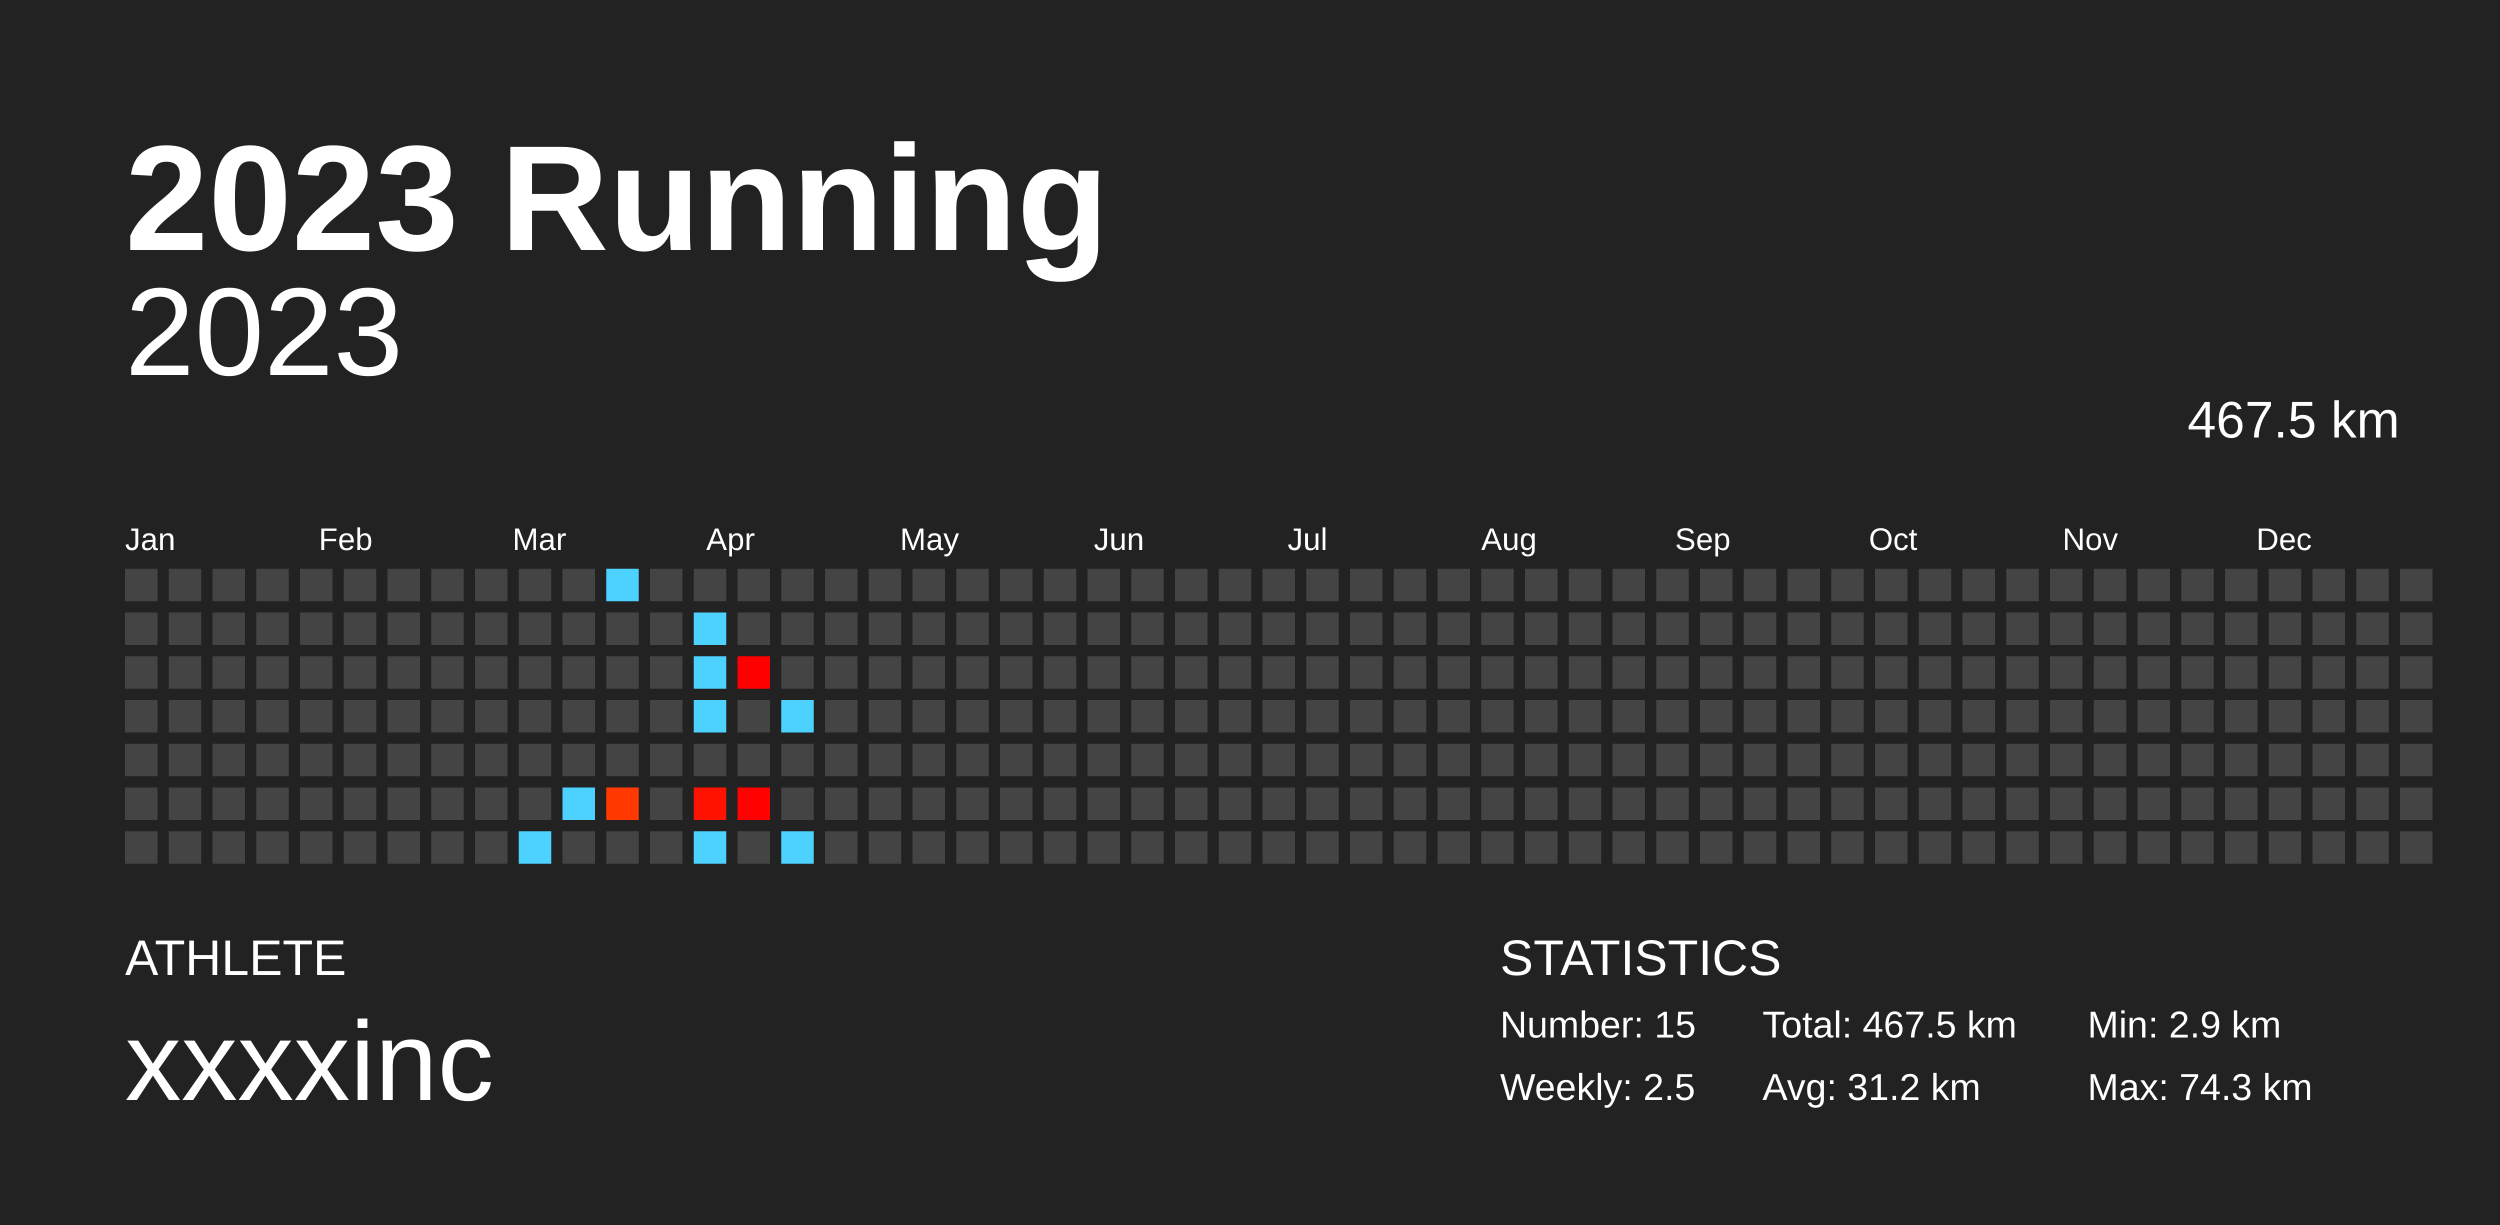
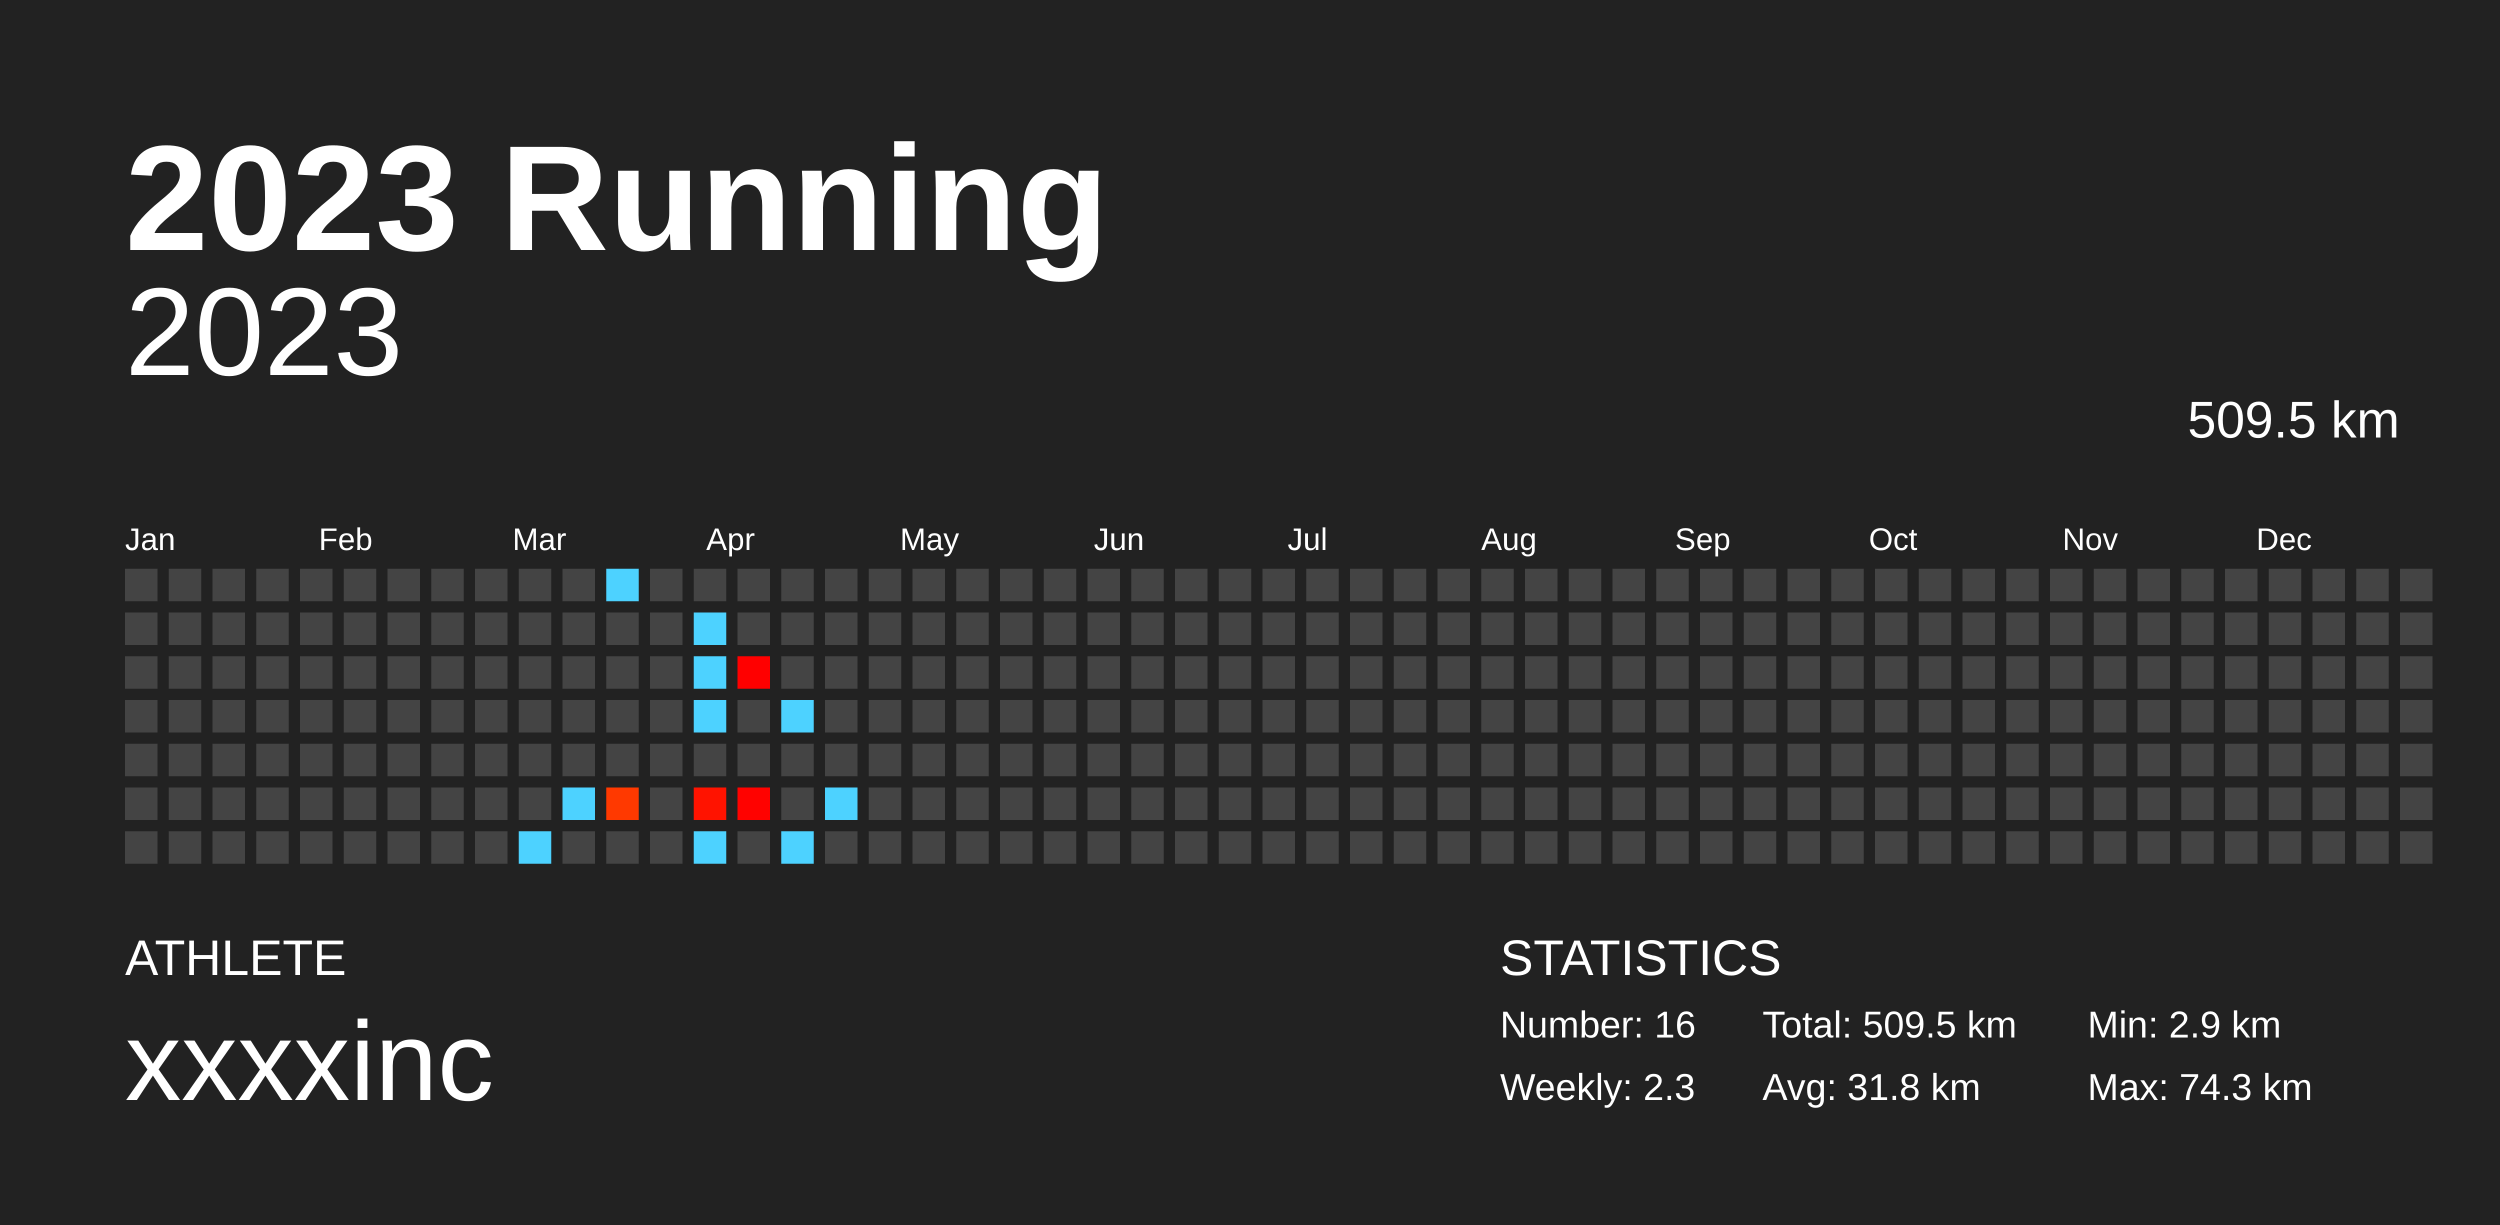
<svg xmlns="http://www.w3.org/2000/svg" baseProfile="full" height="98mm" version="1.1" viewBox="0,0,200,98" width="200mm">
  <defs />
  <rect fill="#222222" height="98" width="200" x="0" y="0" />
  <text fill="#FFFFFF" style="font-size:12px; font-family:Arial; font-weight:bold;" x="10" y="20">2023 Running</text>
  <text fill="#FFFFFF" style="font-size:4px; font-family:Arial" x="10" y="78">ATHLETE</text>
  <text fill="#FFFFFF" style="font-size:9px; font-family:Arial" x="10" y="88">xxxxinc</text>
  <text fill="#FFFFFF" style="font-size:4px; font-family:Arial" x="120" y="78">STATISTICS</text>
-   <text fill="#FFFFFF" style="font-size:3px; font-family:Arial" x="120" y="83">Number: 15</text>
-   <text fill="#FFFFFF" style="font-size:3px; font-family:Arial" x="120" y="88">Weekly: 2.5</text>
-   <text fill="#FFFFFF" style="font-size:3px; font-family:Arial" x="141" y="83">Total: 467.5 km</text>
-   <text fill="#FFFFFF" style="font-size:3px; font-family:Arial" x="141" y="88">Avg: 31.2 km</text>
+   <text fill="#FFFFFF" style="font-size:3px; font-family:Arial" x="120" y="83">Number: 16</text>
+   <text fill="#FFFFFF" style="font-size:3px; font-family:Arial" x="120" y="88">Weekly: 2.3</text>
+   <text fill="#FFFFFF" style="font-size:3px; font-family:Arial" x="141" y="83">Total: 509.5 km</text>
+   <text fill="#FFFFFF" style="font-size:3px; font-family:Arial" x="141" y="88">Avg: 31.8 km</text>
  <text fill="#FFFFFF" style="font-size:3px; font-family:Arial" x="167" y="83">Min: 2.9 km</text>
  <text fill="#FFFFFF" style="font-size:3px; font-family:Arial" x="167" y="88">Max: 74.3 km</text>
  <text alignment-baseline="hanging" fill="#FFFFFF" style="font-size:10.0px; font-family:Arial;" x="10" y="30">2023</text>
-   <text alignment-baseline="hanging" fill="#FFFFFF" style="font-size:4.125px; font-family:Arial;" x="175" y="35">467.5 km</text>
+   <text alignment-baseline="hanging" fill="#FFFFFF" style="font-size:4.125px; font-family:Arial;" x="175" y="35">509.5 km</text>
  <text fill="#FFFFFF" style="font-size:2.5px; font-family:Arial" x="10.0" y="44">Jan</text>
  <text fill="#FFFFFF" style="font-size:2.5px; font-family:Arial" x="25.5" y="44">Feb</text>
  <text fill="#FFFFFF" style="font-size:2.5px; font-family:Arial" x="41.0" y="44">Mar</text>
  <text fill="#FFFFFF" style="font-size:2.5px; font-family:Arial" x="56.5" y="44">Apr</text>
  <text fill="#FFFFFF" style="font-size:2.5px; font-family:Arial" x="72.0" y="44">May</text>
  <text fill="#FFFFFF" style="font-size:2.5px; font-family:Arial" x="87.5" y="44">Jun</text>
  <text fill="#FFFFFF" style="font-size:2.5px; font-family:Arial" x="103.0" y="44">Jul</text>
  <text fill="#FFFFFF" style="font-size:2.5px; font-family:Arial" x="118.5" y="44">Aug</text>
  <text fill="#FFFFFF" style="font-size:2.5px; font-family:Arial" x="134.0" y="44">Sep</text>
  <text fill="#FFFFFF" style="font-size:2.5px; font-family:Arial" x="149.5" y="44">Oct</text>
  <text fill="#FFFFFF" style="font-size:2.5px; font-family:Arial" x="165.0" y="44">Nov</text>
  <text fill="#FFFFFF" style="font-size:2.5px; font-family:Arial" x="180.5" y="44">Dec</text>
  <rect fill="#444444" height="2.6" width="2.6" x="10.0" y="45.5" />
  <rect fill="#444444" height="2.6" width="2.6" x="10.0" y="49.0" />
  <rect fill="#444444" height="2.6" width="2.6" x="10.0" y="52.5" />
  <rect fill="#444444" height="2.6" width="2.6" x="10.0" y="56.0" />
  <rect fill="#444444" height="2.6" width="2.6" x="10.0" y="59.5" />
  <rect fill="#444444" height="2.6" width="2.6" x="10.0" y="63.0" />
  <rect fill="#444444" height="2.6" width="2.6" x="10.0" y="66.5" />
  <rect fill="#444444" height="2.6" width="2.6" x="13.5" y="45.5" />
  <rect fill="#444444" height="2.6" width="2.6" x="13.5" y="49.0" />
  <rect fill="#444444" height="2.6" width="2.6" x="13.5" y="52.5" />
  <rect fill="#444444" height="2.6" width="2.6" x="13.5" y="56.0" />
  <rect fill="#444444" height="2.6" width="2.6" x="13.5" y="59.5" />
  <rect fill="#444444" height="2.6" width="2.6" x="13.5" y="63.0" />
  <rect fill="#444444" height="2.6" width="2.6" x="13.5" y="66.5" />
  <rect fill="#444444" height="2.6" width="2.6" x="17.0" y="45.5" />
  <rect fill="#444444" height="2.6" width="2.6" x="17.0" y="49.0" />
  <rect fill="#444444" height="2.6" width="2.6" x="17.0" y="52.5" />
  <rect fill="#444444" height="2.6" width="2.6" x="17.0" y="56.0" />
  <rect fill="#444444" height="2.6" width="2.6" x="17.0" y="59.5" />
  <rect fill="#444444" height="2.6" width="2.6" x="17.0" y="63.0" />
  <rect fill="#444444" height="2.6" width="2.6" x="17.0" y="66.5" />
  <rect fill="#444444" height="2.6" width="2.6" x="20.5" y="45.5" />
  <rect fill="#444444" height="2.6" width="2.6" x="20.5" y="49.0" />
  <rect fill="#444444" height="2.6" width="2.6" x="20.5" y="52.5" />
  <rect fill="#444444" height="2.6" width="2.6" x="20.5" y="56.0" />
  <rect fill="#444444" height="2.6" width="2.6" x="20.5" y="59.5" />
  <rect fill="#444444" height="2.6" width="2.6" x="20.5" y="63.0" />
  <rect fill="#444444" height="2.6" width="2.6" x="20.5" y="66.5" />
  <rect fill="#444444" height="2.6" width="2.6" x="24.0" y="45.5" />
  <rect fill="#444444" height="2.6" width="2.6" x="24.0" y="49.0" />
  <rect fill="#444444" height="2.6" width="2.6" x="24.0" y="52.5" />
  <rect fill="#444444" height="2.6" width="2.6" x="24.0" y="56.0" />
  <rect fill="#444444" height="2.6" width="2.6" x="24.0" y="59.5" />
  <rect fill="#444444" height="2.6" width="2.6" x="24.0" y="63.0" />
  <rect fill="#444444" height="2.6" width="2.6" x="24.0" y="66.5" />
  <rect fill="#444444" height="2.6" width="2.6" x="27.5" y="45.5" />
  <rect fill="#444444" height="2.6" width="2.6" x="27.5" y="49.0" />
  <rect fill="#444444" height="2.6" width="2.6" x="27.5" y="52.5" />
  <rect fill="#444444" height="2.6" width="2.6" x="27.5" y="56.0" />
  <rect fill="#444444" height="2.6" width="2.6" x="27.5" y="59.5" />
  <rect fill="#444444" height="2.6" width="2.6" x="27.5" y="63.0" />
  <rect fill="#444444" height="2.6" width="2.6" x="27.5" y="66.5" />
  <rect fill="#444444" height="2.6" width="2.6" x="31.0" y="45.5" />
  <rect fill="#444444" height="2.6" width="2.6" x="31.0" y="49.0" />
  <rect fill="#444444" height="2.6" width="2.6" x="31.0" y="52.5" />
  <rect fill="#444444" height="2.6" width="2.6" x="31.0" y="56.0" />
  <rect fill="#444444" height="2.6" width="2.6" x="31.0" y="59.5" />
  <rect fill="#444444" height="2.6" width="2.6" x="31.0" y="63.0" />
  <rect fill="#444444" height="2.6" width="2.6" x="31.0" y="66.5" />
  <rect fill="#444444" height="2.6" width="2.6" x="34.5" y="45.5" />
  <rect fill="#444444" height="2.6" width="2.6" x="34.5" y="49.0" />
  <rect fill="#444444" height="2.6" width="2.6" x="34.5" y="52.5" />
  <rect fill="#444444" height="2.6" width="2.6" x="34.5" y="56.0" />
  <rect fill="#444444" height="2.6" width="2.6" x="34.5" y="59.5" />
  <rect fill="#444444" height="2.6" width="2.6" x="34.5" y="63.0" />
  <rect fill="#444444" height="2.6" width="2.6" x="34.5" y="66.5" />
  <rect fill="#444444" height="2.6" width="2.6" x="38.0" y="45.5" />
  <rect fill="#444444" height="2.6" width="2.6" x="38.0" y="49.0" />
  <rect fill="#444444" height="2.6" width="2.6" x="38.0" y="52.5" />
  <rect fill="#444444" height="2.6" width="2.6" x="38.0" y="56.0" />
  <rect fill="#444444" height="2.6" width="2.6" x="38.0" y="59.5" />
  <rect fill="#444444" height="2.6" width="2.6" x="38.0" y="63.0" />
  <rect fill="#444444" height="2.6" width="2.6" x="38.0" y="66.5" />
  <rect fill="#444444" height="2.6" width="2.6" x="41.5" y="45.5" />
  <rect fill="#444444" height="2.6" width="2.6" x="41.5" y="49.0" />
  <rect fill="#444444" height="2.6" width="2.6" x="41.5" y="52.5" />
  <rect fill="#444444" height="2.6" width="2.6" x="41.5" y="56.0" />
  <rect fill="#444444" height="2.6" width="2.6" x="41.5" y="59.5" />
  <rect fill="#444444" height="2.6" width="2.6" x="41.5" y="63.0" />
  <rect fill="#4dd2ff" height="2.6" width="2.6" x="41.5" y="66.5" />
  <rect fill="#444444" height="2.6" width="2.6" x="45.0" y="45.5" />
  <rect fill="#444444" height="2.6" width="2.6" x="45.0" y="49.0" />
  <rect fill="#444444" height="2.6" width="2.6" x="45.0" y="52.5" />
  <rect fill="#444444" height="2.6" width="2.6" x="45.0" y="56.0" />
  <rect fill="#444444" height="2.6" width="2.6" x="45.0" y="59.5" />
  <rect fill="#4dd2ff" height="2.6" width="2.6" x="45.0" y="63.0" />
  <rect fill="#444444" height="2.6" width="2.6" x="45.0" y="66.5" />
  <rect fill="#4dd2ff" height="2.6" width="2.6" x="48.5" y="45.5" />
  <rect fill="#444444" height="2.6" width="2.6" x="48.5" y="49.0" />
  <rect fill="#444444" height="2.6" width="2.6" x="48.5" y="52.5" />
  <rect fill="#444444" height="2.6" width="2.6" x="48.5" y="56.0" />
  <rect fill="#444444" height="2.6" width="2.6" x="48.5" y="59.5" />
  <rect fill="#ff3900" height="2.6" width="2.6" x="48.5" y="63.0" />
  <rect fill="#444444" height="2.6" width="2.6" x="48.5" y="66.5" />
  <rect fill="#444444" height="2.6" width="2.6" x="52.0" y="45.5" />
  <rect fill="#444444" height="2.6" width="2.6" x="52.0" y="49.0" />
  <rect fill="#444444" height="2.6" width="2.6" x="52.0" y="52.5" />
  <rect fill="#444444" height="2.6" width="2.6" x="52.0" y="56.0" />
  <rect fill="#444444" height="2.6" width="2.6" x="52.0" y="59.5" />
  <rect fill="#444444" height="2.6" width="2.6" x="52.0" y="63.0" />
  <rect fill="#444444" height="2.6" width="2.6" x="52.0" y="66.5" />
  <rect fill="#444444" height="2.6" width="2.6" x="55.5" y="45.5" />
  <rect fill="#4dd2ff" height="2.6" width="2.6" x="55.5" y="49.0" />
  <rect fill="#4dd2ff" height="2.6" width="2.6" x="55.5" y="52.5" />
  <rect fill="#4dd2ff" height="2.6" width="2.6" x="55.5" y="56.0" />
  <rect fill="#444444" height="2.6" width="2.6" x="55.5" y="59.5" />
  <rect fill="#ff1300" height="2.6" width="2.6" x="55.5" y="63.0" />
  <rect fill="#4dd2ff" height="2.6" width="2.6" x="55.5" y="66.5" />
  <rect fill="#444444" height="2.6" width="2.6" x="59.0" y="45.5" />
  <rect fill="#444444" height="2.6" width="2.6" x="59.0" y="49.0" />
  <rect fill="#ff0000" height="2.6" width="2.6" x="59.0" y="52.5" />
  <rect fill="#444444" height="2.6" width="2.6" x="59.0" y="56.0" />
  <rect fill="#444444" height="2.6" width="2.6" x="59.0" y="59.5" />
  <rect fill="#ff0200" height="2.6" width="2.6" x="59.0" y="63.0" />
  <rect fill="#444444" height="2.6" width="2.6" x="59.0" y="66.5" />
  <rect fill="#444444" height="2.6" width="2.6" x="62.5" y="45.5" />
  <rect fill="#444444" height="2.6" width="2.6" x="62.5" y="49.0" />
  <rect fill="#444444" height="2.6" width="2.6" x="62.5" y="52.5" />
  <rect fill="#4dd2ff" height="2.6" width="2.6" x="62.5" y="56.0" />
  <rect fill="#444444" height="2.6" width="2.6" x="62.5" y="59.5" />
  <rect fill="#444444" height="2.6" width="2.6" x="62.5" y="63.0" />
  <rect fill="#4dd2ff" height="2.6" width="2.6" x="62.5" y="66.5" />
  <rect fill="#444444" height="2.6" width="2.6" x="66.0" y="45.5" />
  <rect fill="#444444" height="2.6" width="2.6" x="66.0" y="49.0" />
  <rect fill="#444444" height="2.6" width="2.6" x="66.0" y="52.5" />
  <rect fill="#444444" height="2.6" width="2.6" x="66.0" y="56.0" />
  <rect fill="#444444" height="2.6" width="2.6" x="66.0" y="59.5" />
-   <rect fill="#444444" height="2.6" width="2.6" x="66.0" y="63.0" />
+   <rect fill="#4dd2ff" height="2.6" width="2.6" x="66.0" y="63.0" />
  <rect fill="#444444" height="2.6" width="2.6" x="66.0" y="66.5" />
  <rect fill="#444444" height="2.6" width="2.6" x="69.5" y="45.5" />
  <rect fill="#444444" height="2.6" width="2.6" x="69.5" y="49.0" />
  <rect fill="#444444" height="2.6" width="2.6" x="69.5" y="52.5" />
  <rect fill="#444444" height="2.6" width="2.6" x="69.5" y="56.0" />
  <rect fill="#444444" height="2.6" width="2.6" x="69.5" y="59.5" />
  <rect fill="#444444" height="2.6" width="2.6" x="69.5" y="63.0" />
  <rect fill="#444444" height="2.6" width="2.6" x="69.5" y="66.5" />
  <rect fill="#444444" height="2.6" width="2.6" x="73.0" y="45.5" />
  <rect fill="#444444" height="2.6" width="2.6" x="73.0" y="49.0" />
  <rect fill="#444444" height="2.6" width="2.6" x="73.0" y="52.5" />
  <rect fill="#444444" height="2.6" width="2.6" x="73.0" y="56.0" />
  <rect fill="#444444" height="2.6" width="2.6" x="73.0" y="59.5" />
  <rect fill="#444444" height="2.6" width="2.6" x="73.0" y="63.0" />
  <rect fill="#444444" height="2.6" width="2.6" x="73.0" y="66.5" />
  <rect fill="#444444" height="2.6" width="2.6" x="76.5" y="45.5" />
  <rect fill="#444444" height="2.6" width="2.6" x="76.5" y="49.0" />
  <rect fill="#444444" height="2.6" width="2.6" x="76.5" y="52.5" />
  <rect fill="#444444" height="2.6" width="2.6" x="76.5" y="56.0" />
  <rect fill="#444444" height="2.6" width="2.6" x="76.5" y="59.5" />
  <rect fill="#444444" height="2.6" width="2.6" x="76.5" y="63.0" />
  <rect fill="#444444" height="2.6" width="2.6" x="76.5" y="66.5" />
  <rect fill="#444444" height="2.6" width="2.6" x="80.0" y="45.5" />
  <rect fill="#444444" height="2.6" width="2.6" x="80.0" y="49.0" />
  <rect fill="#444444" height="2.6" width="2.6" x="80.0" y="52.5" />
  <rect fill="#444444" height="2.6" width="2.6" x="80.0" y="56.0" />
  <rect fill="#444444" height="2.6" width="2.6" x="80.0" y="59.5" />
  <rect fill="#444444" height="2.6" width="2.6" x="80.0" y="63.0" />
  <rect fill="#444444" height="2.6" width="2.6" x="80.0" y="66.5" />
  <rect fill="#444444" height="2.6" width="2.6" x="83.5" y="45.5" />
  <rect fill="#444444" height="2.6" width="2.6" x="83.5" y="49.0" />
  <rect fill="#444444" height="2.6" width="2.6" x="83.5" y="52.5" />
  <rect fill="#444444" height="2.6" width="2.6" x="83.5" y="56.0" />
  <rect fill="#444444" height="2.6" width="2.6" x="83.5" y="59.5" />
  <rect fill="#444444" height="2.6" width="2.6" x="83.5" y="63.0" />
  <rect fill="#444444" height="2.6" width="2.6" x="83.5" y="66.5" />
  <rect fill="#444444" height="2.6" width="2.6" x="87.0" y="45.5" />
  <rect fill="#444444" height="2.6" width="2.6" x="87.0" y="49.0" />
  <rect fill="#444444" height="2.6" width="2.6" x="87.0" y="52.5" />
  <rect fill="#444444" height="2.6" width="2.6" x="87.0" y="56.0" />
  <rect fill="#444444" height="2.6" width="2.6" x="87.0" y="59.5" />
  <rect fill="#444444" height="2.6" width="2.6" x="87.0" y="63.0" />
  <rect fill="#444444" height="2.6" width="2.6" x="87.0" y="66.5" />
  <rect fill="#444444" height="2.6" width="2.6" x="90.5" y="45.5" />
  <rect fill="#444444" height="2.6" width="2.6" x="90.5" y="49.0" />
  <rect fill="#444444" height="2.6" width="2.6" x="90.5" y="52.5" />
  <rect fill="#444444" height="2.6" width="2.6" x="90.5" y="56.0" />
  <rect fill="#444444" height="2.6" width="2.6" x="90.5" y="59.5" />
  <rect fill="#444444" height="2.6" width="2.6" x="90.5" y="63.0" />
  <rect fill="#444444" height="2.6" width="2.6" x="90.5" y="66.5" />
  <rect fill="#444444" height="2.6" width="2.6" x="94.0" y="45.5" />
  <rect fill="#444444" height="2.6" width="2.6" x="94.0" y="49.0" />
  <rect fill="#444444" height="2.6" width="2.6" x="94.0" y="52.5" />
  <rect fill="#444444" height="2.6" width="2.6" x="94.0" y="56.0" />
  <rect fill="#444444" height="2.6" width="2.6" x="94.0" y="59.5" />
  <rect fill="#444444" height="2.6" width="2.6" x="94.0" y="63.0" />
  <rect fill="#444444" height="2.6" width="2.6" x="94.0" y="66.5" />
  <rect fill="#444444" height="2.6" width="2.6" x="97.5" y="45.5" />
  <rect fill="#444444" height="2.6" width="2.6" x="97.5" y="49.0" />
  <rect fill="#444444" height="2.6" width="2.6" x="97.5" y="52.5" />
  <rect fill="#444444" height="2.6" width="2.6" x="97.5" y="56.0" />
  <rect fill="#444444" height="2.6" width="2.6" x="97.5" y="59.5" />
  <rect fill="#444444" height="2.6" width="2.6" x="97.5" y="63.0" />
  <rect fill="#444444" height="2.6" width="2.6" x="97.5" y="66.5" />
  <rect fill="#444444" height="2.6" width="2.6" x="101.0" y="45.5" />
  <rect fill="#444444" height="2.6" width="2.6" x="101.0" y="49.0" />
  <rect fill="#444444" height="2.6" width="2.6" x="101.0" y="52.5" />
  <rect fill="#444444" height="2.6" width="2.6" x="101.0" y="56.0" />
  <rect fill="#444444" height="2.6" width="2.6" x="101.0" y="59.5" />
  <rect fill="#444444" height="2.6" width="2.6" x="101.0" y="63.0" />
  <rect fill="#444444" height="2.6" width="2.6" x="101.0" y="66.5" />
  <rect fill="#444444" height="2.6" width="2.6" x="104.5" y="45.5" />
  <rect fill="#444444" height="2.6" width="2.6" x="104.5" y="49.0" />
  <rect fill="#444444" height="2.6" width="2.6" x="104.5" y="52.5" />
  <rect fill="#444444" height="2.6" width="2.6" x="104.5" y="56.0" />
  <rect fill="#444444" height="2.6" width="2.6" x="104.5" y="59.5" />
  <rect fill="#444444" height="2.6" width="2.6" x="104.5" y="63.0" />
  <rect fill="#444444" height="2.6" width="2.6" x="104.5" y="66.5" />
  <rect fill="#444444" height="2.6" width="2.6" x="108.0" y="45.5" />
  <rect fill="#444444" height="2.6" width="2.6" x="108.0" y="49.0" />
  <rect fill="#444444" height="2.6" width="2.6" x="108.0" y="52.5" />
  <rect fill="#444444" height="2.6" width="2.6" x="108.0" y="56.0" />
  <rect fill="#444444" height="2.6" width="2.6" x="108.0" y="59.5" />
  <rect fill="#444444" height="2.6" width="2.6" x="108.0" y="63.0" />
  <rect fill="#444444" height="2.6" width="2.6" x="108.0" y="66.5" />
  <rect fill="#444444" height="2.6" width="2.6" x="111.5" y="45.5" />
  <rect fill="#444444" height="2.6" width="2.6" x="111.5" y="49.0" />
  <rect fill="#444444" height="2.6" width="2.6" x="111.5" y="52.5" />
  <rect fill="#444444" height="2.6" width="2.6" x="111.5" y="56.0" />
  <rect fill="#444444" height="2.6" width="2.6" x="111.5" y="59.5" />
  <rect fill="#444444" height="2.6" width="2.6" x="111.5" y="63.0" />
  <rect fill="#444444" height="2.6" width="2.6" x="111.5" y="66.5" />
  <rect fill="#444444" height="2.6" width="2.6" x="115.0" y="45.5" />
  <rect fill="#444444" height="2.6" width="2.6" x="115.0" y="49.0" />
  <rect fill="#444444" height="2.6" width="2.6" x="115.0" y="52.5" />
  <rect fill="#444444" height="2.6" width="2.6" x="115.0" y="56.0" />
  <rect fill="#444444" height="2.6" width="2.6" x="115.0" y="59.5" />
  <rect fill="#444444" height="2.6" width="2.6" x="115.0" y="63.0" />
  <rect fill="#444444" height="2.6" width="2.6" x="115.0" y="66.5" />
  <rect fill="#444444" height="2.6" width="2.6" x="118.5" y="45.5" />
  <rect fill="#444444" height="2.6" width="2.6" x="118.5" y="49.0" />
  <rect fill="#444444" height="2.6" width="2.6" x="118.5" y="52.5" />
  <rect fill="#444444" height="2.6" width="2.6" x="118.5" y="56.0" />
  <rect fill="#444444" height="2.6" width="2.6" x="118.5" y="59.5" />
  <rect fill="#444444" height="2.6" width="2.6" x="118.5" y="63.0" />
  <rect fill="#444444" height="2.6" width="2.6" x="118.5" y="66.5" />
  <rect fill="#444444" height="2.6" width="2.6" x="122.0" y="45.5" />
  <rect fill="#444444" height="2.6" width="2.6" x="122.0" y="49.0" />
  <rect fill="#444444" height="2.6" width="2.6" x="122.0" y="52.5" />
  <rect fill="#444444" height="2.6" width="2.6" x="122.0" y="56.0" />
  <rect fill="#444444" height="2.6" width="2.6" x="122.0" y="59.5" />
  <rect fill="#444444" height="2.6" width="2.6" x="122.0" y="63.0" />
  <rect fill="#444444" height="2.6" width="2.6" x="122.0" y="66.5" />
  <rect fill="#444444" height="2.6" width="2.6" x="125.5" y="45.5" />
  <rect fill="#444444" height="2.6" width="2.6" x="125.5" y="49.0" />
  <rect fill="#444444" height="2.6" width="2.6" x="125.5" y="52.5" />
  <rect fill="#444444" height="2.6" width="2.6" x="125.5" y="56.0" />
  <rect fill="#444444" height="2.6" width="2.6" x="125.5" y="59.5" />
  <rect fill="#444444" height="2.6" width="2.6" x="125.5" y="63.0" />
  <rect fill="#444444" height="2.6" width="2.6" x="125.5" y="66.5" />
  <rect fill="#444444" height="2.6" width="2.6" x="129.0" y="45.5" />
  <rect fill="#444444" height="2.6" width="2.6" x="129.0" y="49.0" />
  <rect fill="#444444" height="2.6" width="2.6" x="129.0" y="52.5" />
  <rect fill="#444444" height="2.6" width="2.6" x="129.0" y="56.0" />
  <rect fill="#444444" height="2.6" width="2.6" x="129.0" y="59.5" />
  <rect fill="#444444" height="2.6" width="2.6" x="129.0" y="63.0" />
  <rect fill="#444444" height="2.6" width="2.6" x="129.0" y="66.5" />
  <rect fill="#444444" height="2.6" width="2.6" x="132.5" y="45.5" />
  <rect fill="#444444" height="2.6" width="2.6" x="132.5" y="49.0" />
  <rect fill="#444444" height="2.6" width="2.6" x="132.5" y="52.5" />
  <rect fill="#444444" height="2.6" width="2.6" x="132.5" y="56.0" />
  <rect fill="#444444" height="2.6" width="2.6" x="132.5" y="59.5" />
  <rect fill="#444444" height="2.6" width="2.6" x="132.5" y="63.0" />
  <rect fill="#444444" height="2.6" width="2.6" x="132.5" y="66.5" />
  <rect fill="#444444" height="2.6" width="2.6" x="136.0" y="45.5" />
  <rect fill="#444444" height="2.6" width="2.6" x="136.0" y="49.0" />
  <rect fill="#444444" height="2.6" width="2.6" x="136.0" y="52.5" />
  <rect fill="#444444" height="2.6" width="2.6" x="136.0" y="56.0" />
  <rect fill="#444444" height="2.6" width="2.6" x="136.0" y="59.5" />
  <rect fill="#444444" height="2.6" width="2.6" x="136.0" y="63.0" />
  <rect fill="#444444" height="2.6" width="2.6" x="136.0" y="66.5" />
  <rect fill="#444444" height="2.6" width="2.6" x="139.5" y="45.5" />
  <rect fill="#444444" height="2.6" width="2.6" x="139.5" y="49.0" />
  <rect fill="#444444" height="2.6" width="2.6" x="139.5" y="52.5" />
  <rect fill="#444444" height="2.6" width="2.6" x="139.5" y="56.0" />
  <rect fill="#444444" height="2.6" width="2.6" x="139.5" y="59.5" />
  <rect fill="#444444" height="2.6" width="2.6" x="139.5" y="63.0" />
  <rect fill="#444444" height="2.6" width="2.6" x="139.5" y="66.5" />
  <rect fill="#444444" height="2.6" width="2.6" x="143.0" y="45.5" />
  <rect fill="#444444" height="2.6" width="2.6" x="143.0" y="49.0" />
  <rect fill="#444444" height="2.6" width="2.6" x="143.0" y="52.5" />
  <rect fill="#444444" height="2.6" width="2.6" x="143.0" y="56.0" />
  <rect fill="#444444" height="2.6" width="2.6" x="143.0" y="59.5" />
  <rect fill="#444444" height="2.6" width="2.6" x="143.0" y="63.0" />
  <rect fill="#444444" height="2.6" width="2.6" x="143.0" y="66.5" />
  <rect fill="#444444" height="2.6" width="2.6" x="146.5" y="45.5" />
  <rect fill="#444444" height="2.6" width="2.6" x="146.5" y="49.0" />
  <rect fill="#444444" height="2.6" width="2.6" x="146.5" y="52.5" />
  <rect fill="#444444" height="2.6" width="2.6" x="146.5" y="56.0" />
  <rect fill="#444444" height="2.6" width="2.6" x="146.5" y="59.5" />
  <rect fill="#444444" height="2.6" width="2.6" x="146.5" y="63.0" />
  <rect fill="#444444" height="2.6" width="2.6" x="146.5" y="66.5" />
  <rect fill="#444444" height="2.6" width="2.6" x="150.0" y="45.5" />
  <rect fill="#444444" height="2.6" width="2.6" x="150.0" y="49.0" />
  <rect fill="#444444" height="2.6" width="2.6" x="150.0" y="52.5" />
  <rect fill="#444444" height="2.6" width="2.6" x="150.0" y="56.0" />
  <rect fill="#444444" height="2.6" width="2.6" x="150.0" y="59.5" />
  <rect fill="#444444" height="2.6" width="2.6" x="150.0" y="63.0" />
  <rect fill="#444444" height="2.6" width="2.6" x="150.0" y="66.5" />
  <rect fill="#444444" height="2.6" width="2.6" x="153.5" y="45.5" />
  <rect fill="#444444" height="2.6" width="2.6" x="153.5" y="49.0" />
  <rect fill="#444444" height="2.6" width="2.6" x="153.5" y="52.5" />
  <rect fill="#444444" height="2.6" width="2.6" x="153.5" y="56.0" />
  <rect fill="#444444" height="2.6" width="2.6" x="153.5" y="59.5" />
  <rect fill="#444444" height="2.6" width="2.6" x="153.5" y="63.0" />
  <rect fill="#444444" height="2.6" width="2.6" x="153.5" y="66.5" />
  <rect fill="#444444" height="2.6" width="2.6" x="157.0" y="45.5" />
  <rect fill="#444444" height="2.6" width="2.6" x="157.0" y="49.0" />
  <rect fill="#444444" height="2.6" width="2.6" x="157.0" y="52.5" />
  <rect fill="#444444" height="2.6" width="2.6" x="157.0" y="56.0" />
  <rect fill="#444444" height="2.6" width="2.6" x="157.0" y="59.5" />
  <rect fill="#444444" height="2.6" width="2.6" x="157.0" y="63.0" />
  <rect fill="#444444" height="2.6" width="2.6" x="157.0" y="66.5" />
  <rect fill="#444444" height="2.6" width="2.6" x="160.5" y="45.5" />
  <rect fill="#444444" height="2.6" width="2.6" x="160.5" y="49.0" />
  <rect fill="#444444" height="2.6" width="2.6" x="160.5" y="52.5" />
  <rect fill="#444444" height="2.6" width="2.6" x="160.5" y="56.0" />
  <rect fill="#444444" height="2.6" width="2.6" x="160.5" y="59.5" />
  <rect fill="#444444" height="2.6" width="2.6" x="160.5" y="63.0" />
  <rect fill="#444444" height="2.6" width="2.6" x="160.5" y="66.5" />
  <rect fill="#444444" height="2.6" width="2.6" x="164.0" y="45.5" />
  <rect fill="#444444" height="2.6" width="2.6" x="164.0" y="49.0" />
  <rect fill="#444444" height="2.6" width="2.6" x="164.0" y="52.5" />
  <rect fill="#444444" height="2.6" width="2.6" x="164.0" y="56.0" />
  <rect fill="#444444" height="2.6" width="2.6" x="164.0" y="59.5" />
  <rect fill="#444444" height="2.6" width="2.6" x="164.0" y="63.0" />
  <rect fill="#444444" height="2.6" width="2.6" x="164.0" y="66.5" />
  <rect fill="#444444" height="2.6" width="2.6" x="167.5" y="45.5" />
  <rect fill="#444444" height="2.6" width="2.6" x="167.5" y="49.0" />
  <rect fill="#444444" height="2.6" width="2.6" x="167.5" y="52.5" />
  <rect fill="#444444" height="2.6" width="2.6" x="167.5" y="56.0" />
  <rect fill="#444444" height="2.6" width="2.6" x="167.5" y="59.5" />
  <rect fill="#444444" height="2.6" width="2.6" x="167.5" y="63.0" />
  <rect fill="#444444" height="2.6" width="2.6" x="167.5" y="66.5" />
  <rect fill="#444444" height="2.6" width="2.6" x="171.0" y="45.5" />
  <rect fill="#444444" height="2.6" width="2.6" x="171.0" y="49.0" />
  <rect fill="#444444" height="2.6" width="2.6" x="171.0" y="52.5" />
  <rect fill="#444444" height="2.6" width="2.6" x="171.0" y="56.0" />
  <rect fill="#444444" height="2.6" width="2.6" x="171.0" y="59.5" />
  <rect fill="#444444" height="2.6" width="2.6" x="171.0" y="63.0" />
  <rect fill="#444444" height="2.6" width="2.6" x="171.0" y="66.5" />
  <rect fill="#444444" height="2.6" width="2.6" x="174.5" y="45.5" />
  <rect fill="#444444" height="2.6" width="2.6" x="174.5" y="49.0" />
  <rect fill="#444444" height="2.6" width="2.6" x="174.5" y="52.5" />
  <rect fill="#444444" height="2.6" width="2.6" x="174.5" y="56.0" />
  <rect fill="#444444" height="2.6" width="2.6" x="174.5" y="59.5" />
  <rect fill="#444444" height="2.6" width="2.6" x="174.5" y="63.0" />
  <rect fill="#444444" height="2.6" width="2.6" x="174.5" y="66.5" />
  <rect fill="#444444" height="2.6" width="2.6" x="178.0" y="45.5" />
  <rect fill="#444444" height="2.6" width="2.6" x="178.0" y="49.0" />
  <rect fill="#444444" height="2.6" width="2.6" x="178.0" y="52.5" />
  <rect fill="#444444" height="2.6" width="2.6" x="178.0" y="56.0" />
  <rect fill="#444444" height="2.6" width="2.6" x="178.0" y="59.5" />
  <rect fill="#444444" height="2.6" width="2.6" x="178.0" y="63.0" />
  <rect fill="#444444" height="2.6" width="2.6" x="178.0" y="66.5" />
  <rect fill="#444444" height="2.6" width="2.6" x="181.5" y="45.5" />
  <rect fill="#444444" height="2.6" width="2.6" x="181.5" y="49.0" />
  <rect fill="#444444" height="2.6" width="2.6" x="181.5" y="52.5" />
  <rect fill="#444444" height="2.6" width="2.6" x="181.5" y="56.0" />
  <rect fill="#444444" height="2.6" width="2.6" x="181.5" y="59.5" />
  <rect fill="#444444" height="2.6" width="2.6" x="181.5" y="63.0" />
  <rect fill="#444444" height="2.6" width="2.6" x="181.5" y="66.5" />
  <rect fill="#444444" height="2.6" width="2.6" x="185.0" y="45.5" />
  <rect fill="#444444" height="2.6" width="2.6" x="185.0" y="49.0" />
  <rect fill="#444444" height="2.6" width="2.6" x="185.0" y="52.5" />
  <rect fill="#444444" height="2.6" width="2.6" x="185.0" y="56.0" />
  <rect fill="#444444" height="2.6" width="2.6" x="185.0" y="59.5" />
  <rect fill="#444444" height="2.6" width="2.6" x="185.0" y="63.0" />
  <rect fill="#444444" height="2.6" width="2.6" x="185.0" y="66.5" />
  <rect fill="#444444" height="2.6" width="2.6" x="188.5" y="45.5" />
  <rect fill="#444444" height="2.6" width="2.6" x="188.5" y="49.0" />
  <rect fill="#444444" height="2.6" width="2.6" x="188.5" y="52.5" />
  <rect fill="#444444" height="2.6" width="2.6" x="188.5" y="56.0" />
  <rect fill="#444444" height="2.6" width="2.6" x="188.5" y="59.5" />
  <rect fill="#444444" height="2.6" width="2.6" x="188.5" y="63.0" />
  <rect fill="#444444" height="2.6" width="2.6" x="188.5" y="66.5" />
  <rect fill="#444444" height="2.6" width="2.6" x="192.0" y="45.5" />
  <rect fill="#444444" height="2.6" width="2.6" x="192.0" y="49.0" />
  <rect fill="#444444" height="2.6" width="2.6" x="192.0" y="52.5" />
  <rect fill="#444444" height="2.6" width="2.6" x="192.0" y="56.0" />
  <rect fill="#444444" height="2.6" width="2.6" x="192.0" y="59.5" />
  <rect fill="#444444" height="2.6" width="2.6" x="192.0" y="63.0" />
  <rect fill="#444444" height="2.6" width="2.6" x="192.0" y="66.5" />
</svg>
